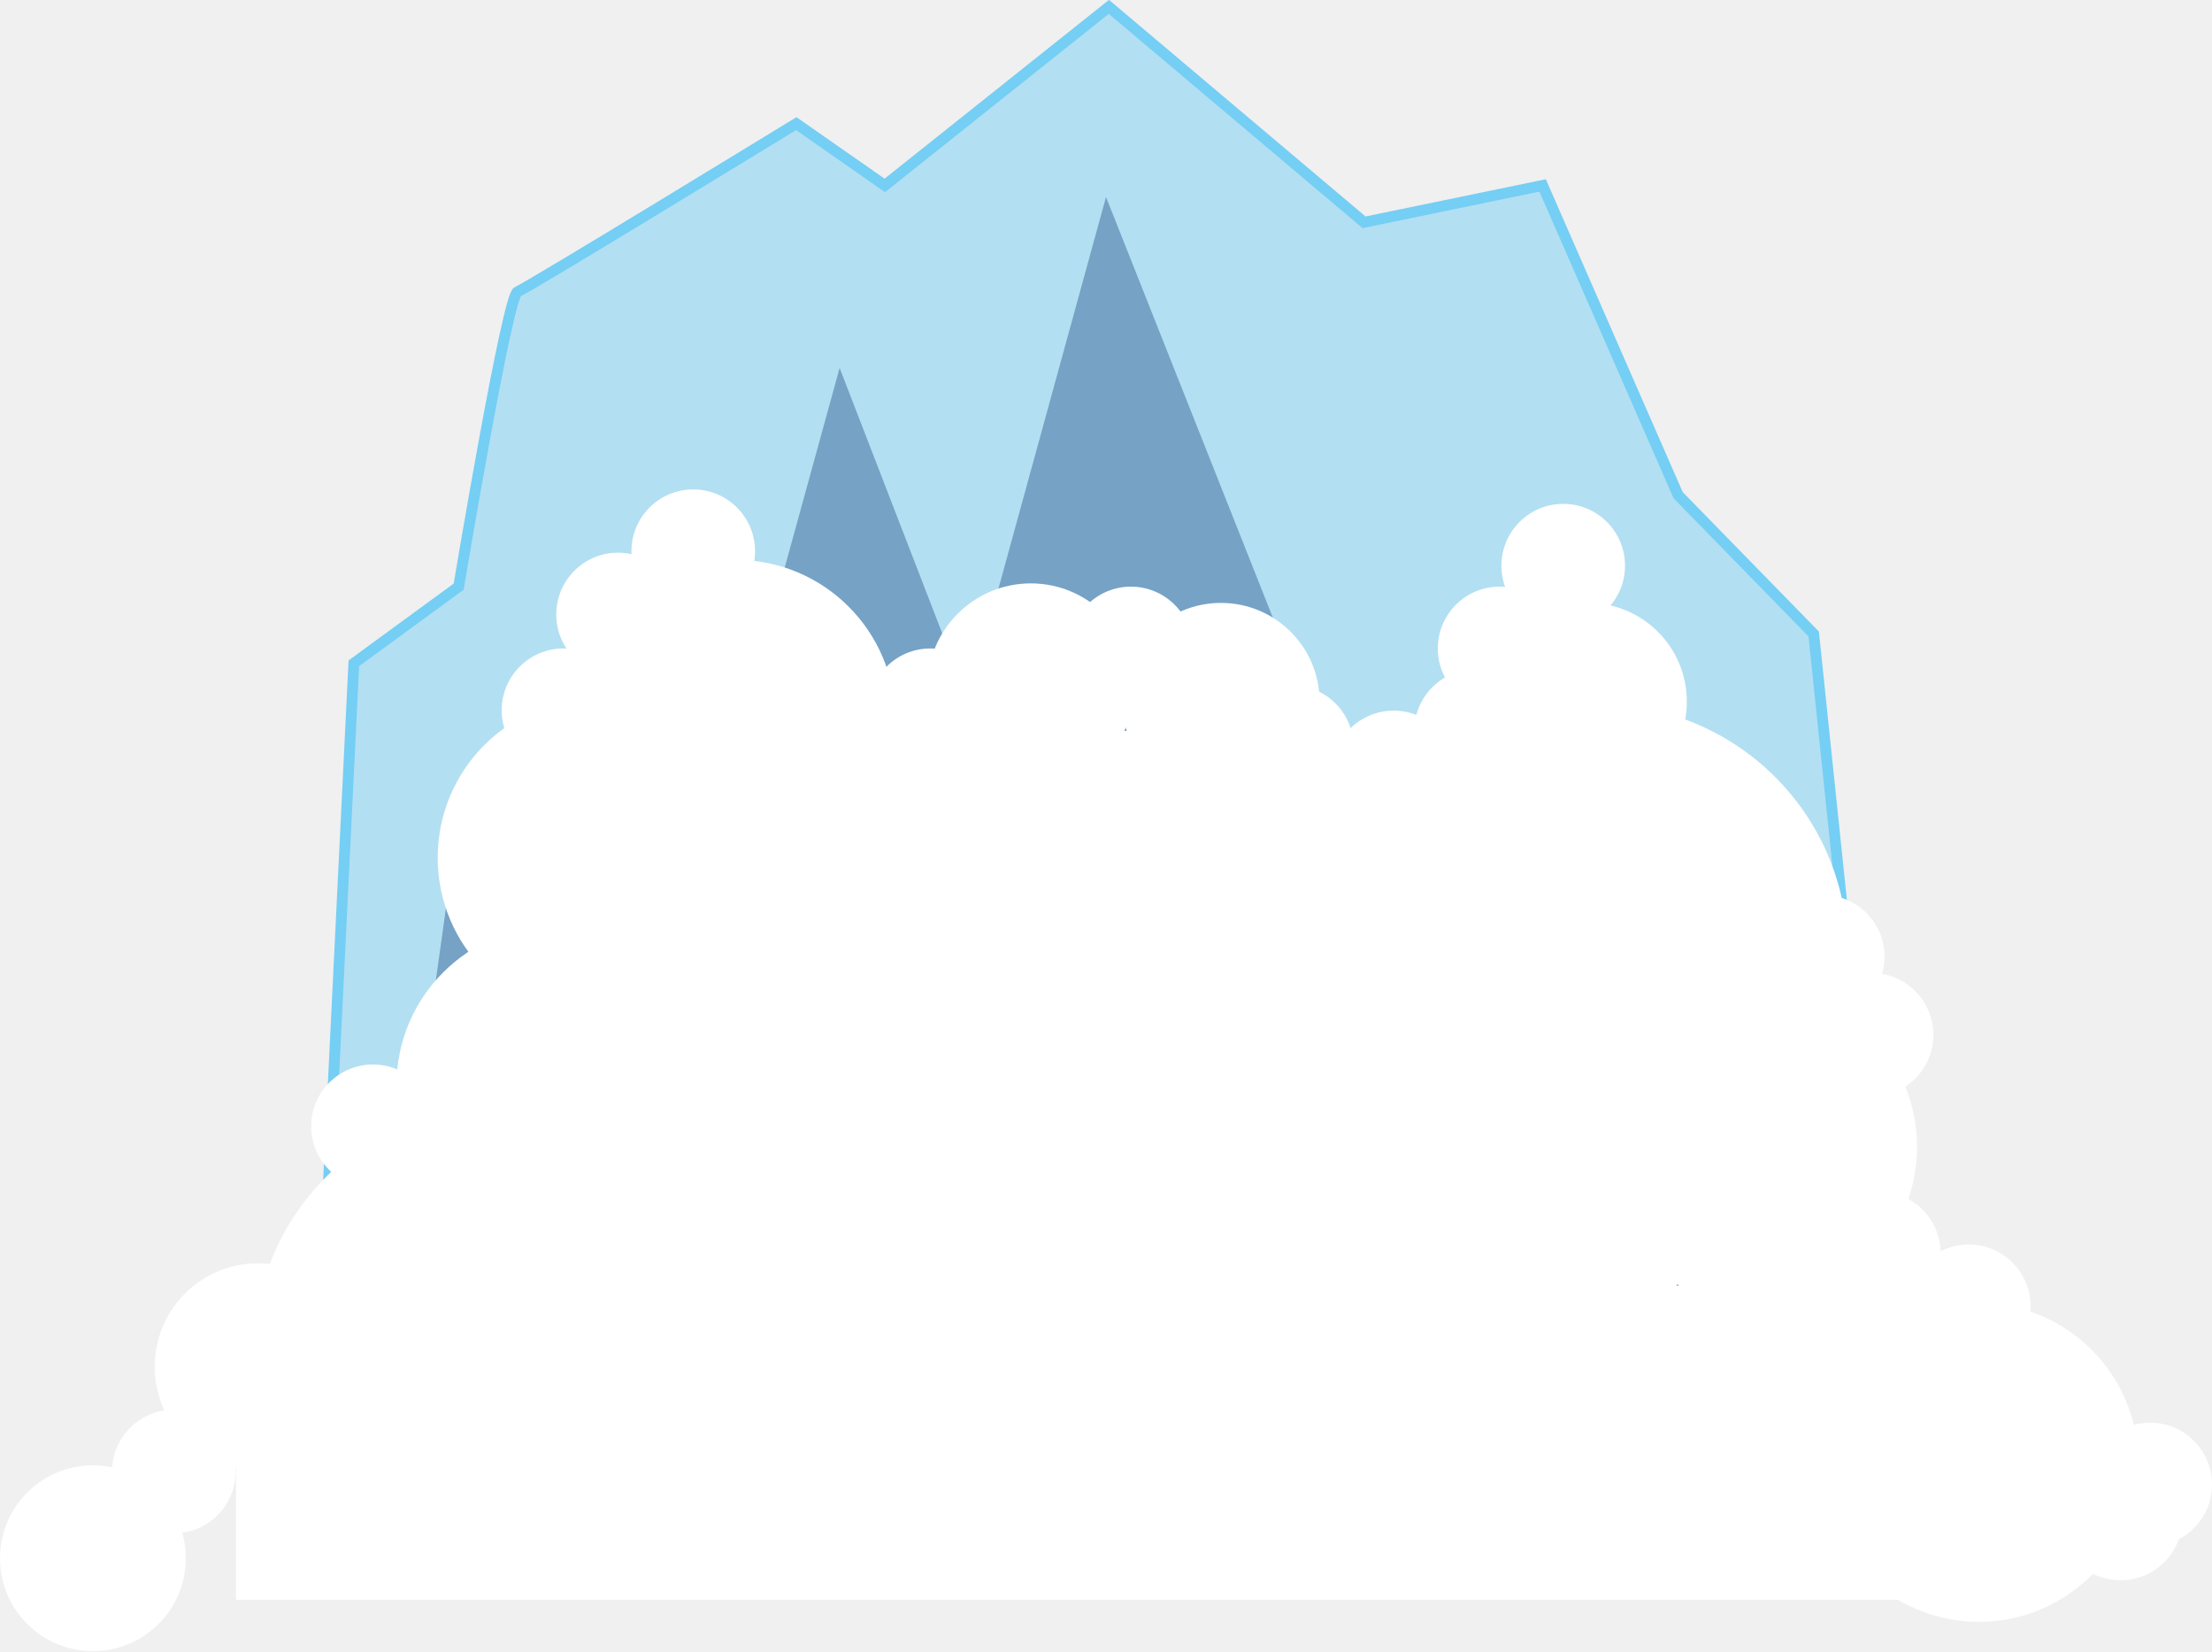
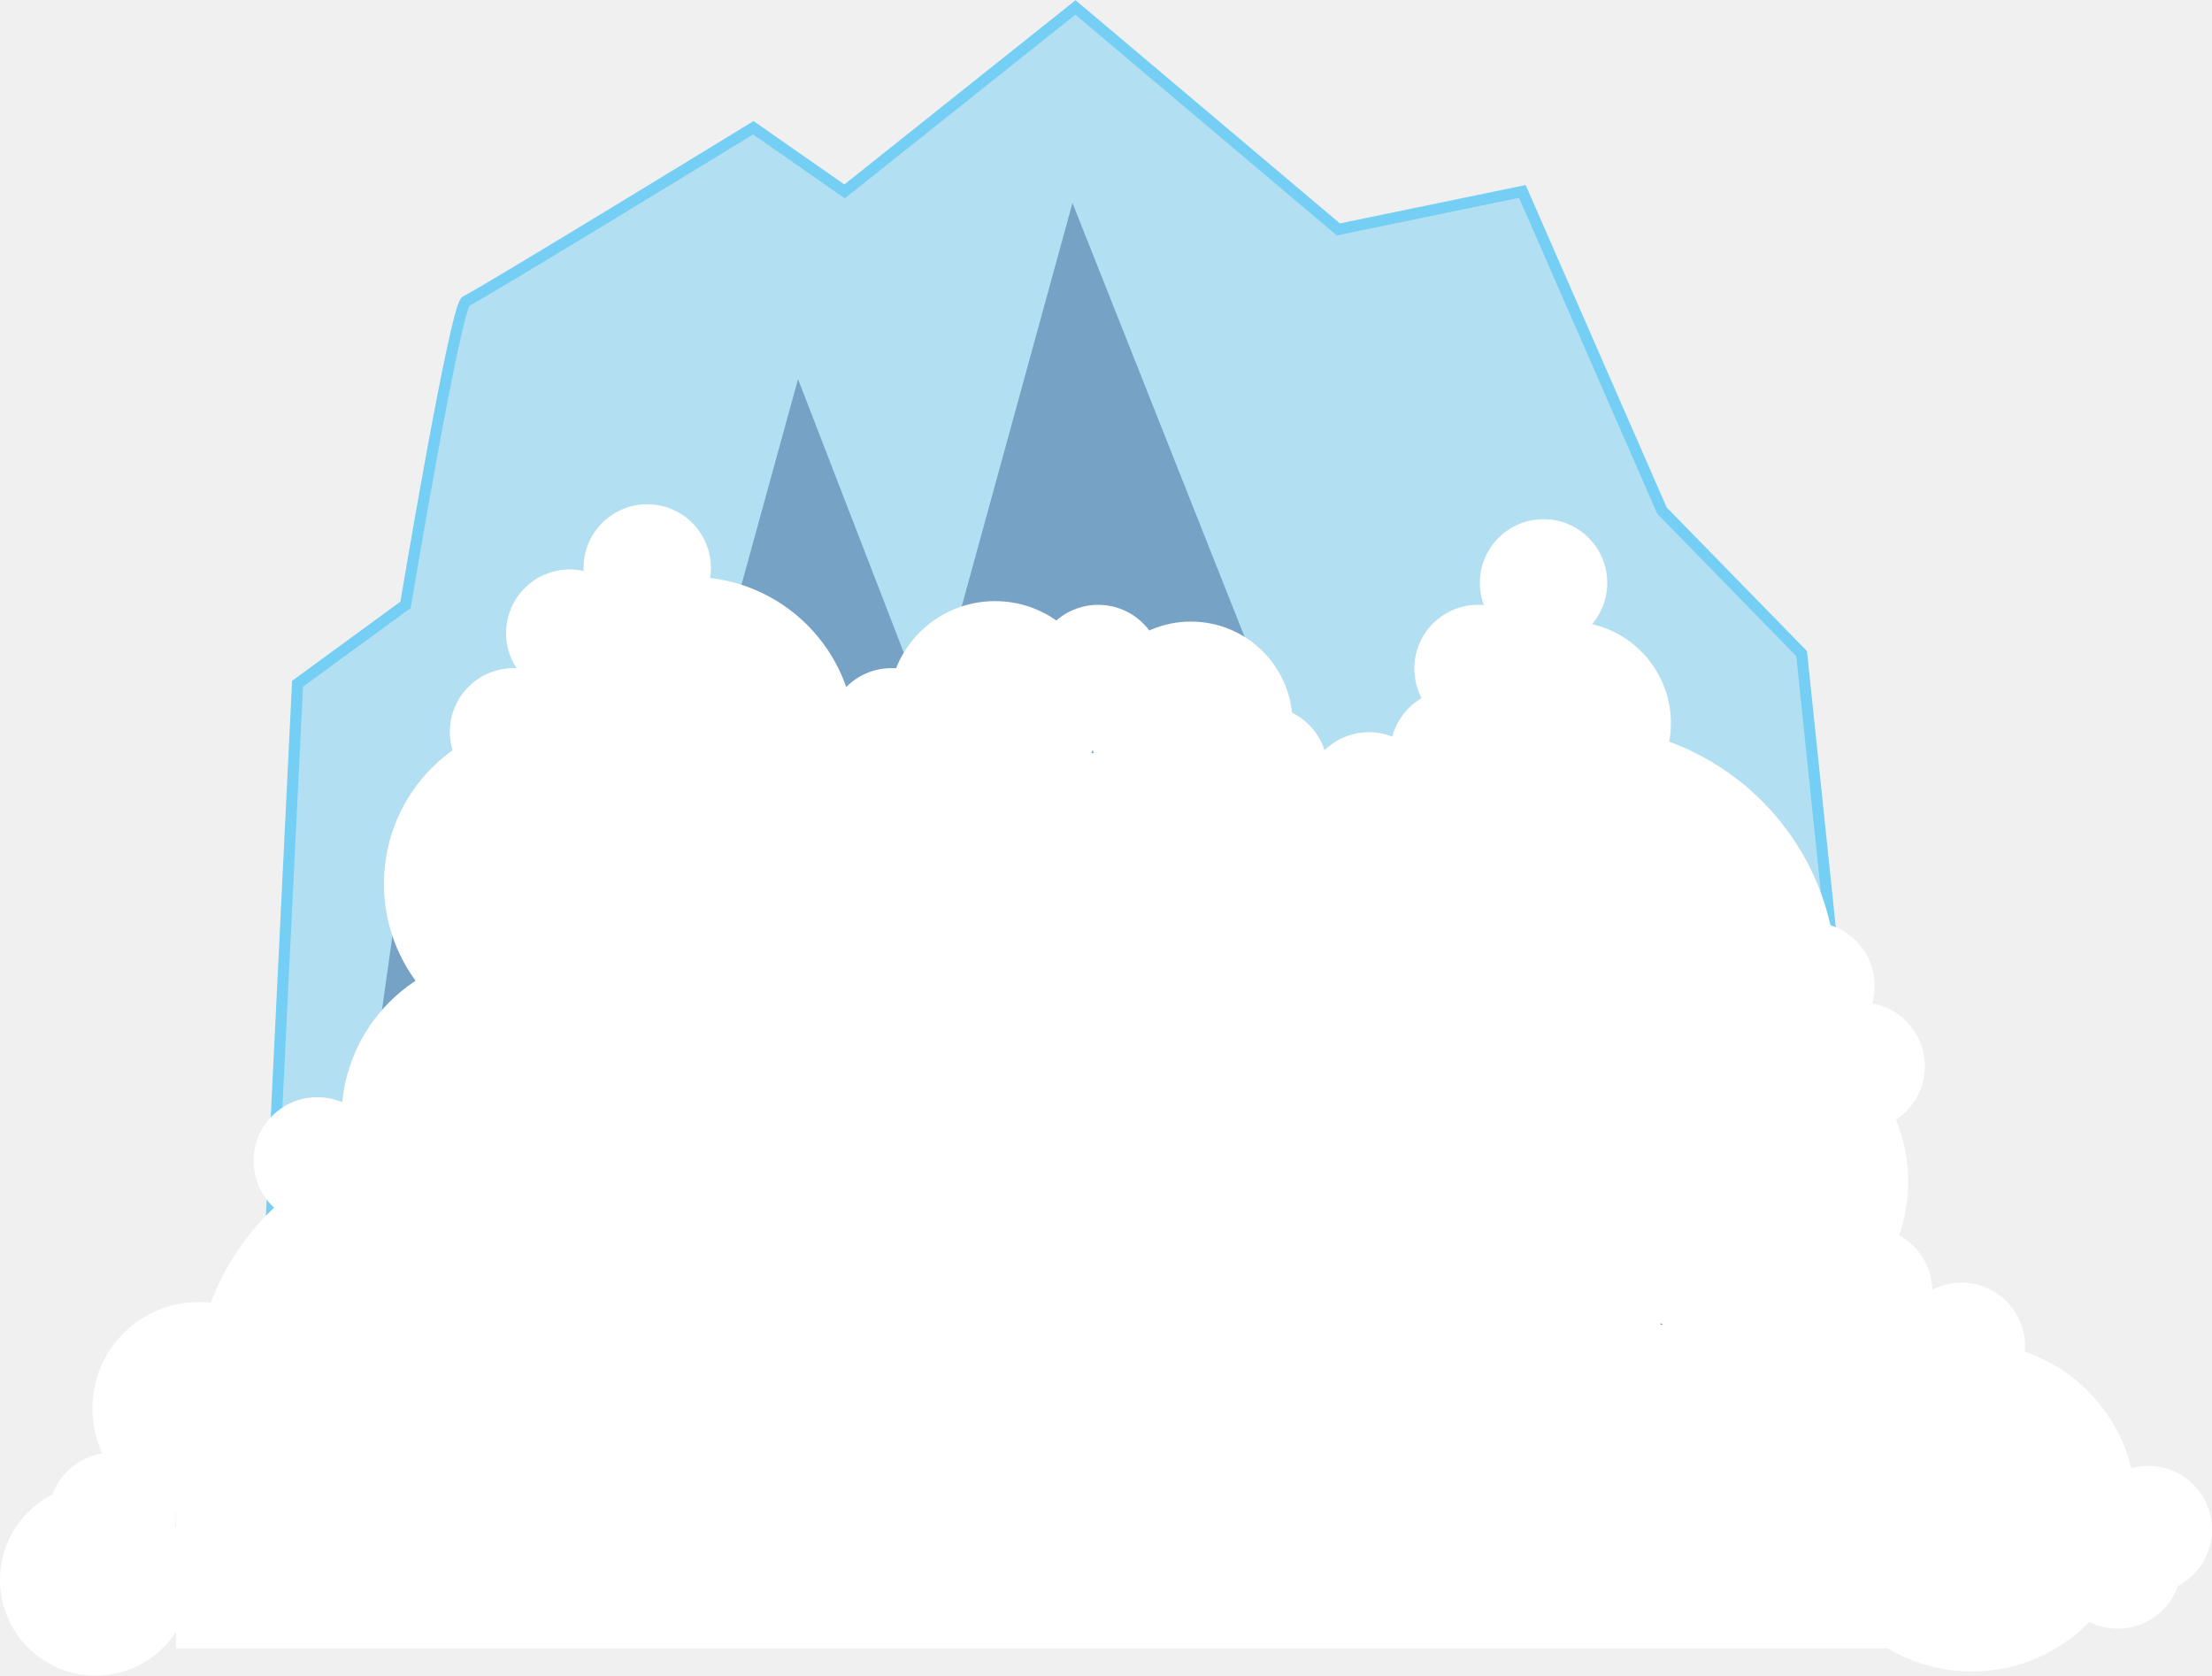
- <svg xmlns="http://www.w3.org/2000/svg" version="1.1" id="Layer_1" x="0px" y="0px" viewBox="0 313.8 612 456.9" enable-background="new 0 313.8 612 456.9" xml:space="preserve">
-   <path opacity="0.5" fill="#75CEF4" enable-background="new    " d="M86.1,738.4l11.8-241.1l29-21.2c0,0,13.5-80.8,16.3-81.6  c2.4-0.8,77.1-46.5,77.1-46.5l24.5,17.1l62-49.4l70.6,59.6l49.4-10.2l37.5,85.7l37.5,38.4L528,740.4L86.1,738.4" />
-   <path fill="none" stroke="#75CEF4" stroke-width="3" stroke-miterlimit="10" d="M86.1,738.4l11.8-241.1l29-21.2  c0,0,13.5-80.8,16.3-81.6c2.4-0.8,77.1-46.5,77.1-46.5l24.5,17.1l62-49.4l70.6,59.6l49.4-10.2l37.5,85.7l37.5,38.4L528,740.4  L86.1,738.4L86.1,738.4z" />
-   <path opacity="0.36" fill="#0A3575" enable-background="new    " d="M99.6,734.7l29-206.9l48.6,88.1l55.1-200.3l35.5,91.8L306,368.3  l62,156.3l49.4,19.6l22,106.1l31.4-119.5l49.4,206.9l-421.5,1.6" />
+ <svg xmlns="http://www.w3.org/2000/svg" version="1.1" id="Layer_1" x="0px" y="0px" viewBox="18 481.3 594 449.8" enable-background="new 18 481.3 594 449.8" xml:space="preserve">
+   <path opacity="0.5" fill="#75CEF4" enable-background="new    " d="M86.1,906l11.8-241.1l29-21.2c0,0,13.5-80.8,16.3-81.6  c2.4-0.8,77.1-46.5,77.1-46.5l24.5,17.1l62-49.4l70.6,59.6l49.4-10.2l37.5,85.7l37.5,38.4L528,908L86.1,906" />
+   <path fill="none" stroke="#75CEF4" stroke-width="3" stroke-miterlimit="10" d="M86.1,906l11.8-241.1l29-21.2  c0,0,13.5-80.8,16.3-81.6c2.4-0.8,77.1-46.5,77.1-46.5l24.5,17.1l62-49.4l70.6,59.6l49.4-10.2l37.5,85.7l37.5,38.4L528,908L86.1,906  L86.1,906z" />
+   <path opacity="0.36" fill="#0A3575" enable-background="new    " d="M99.6,902.2l29-206.9l48.6,88.1l55.1-200.3l35.5,91.8L306,535.8  l62,156.3l49.4,19.6l22,106.1l31.4-119.5l49.4,206.9l-421.5,1.6" />
  <g>
-     <circle fill="#FFFFFF" cx="153.8" cy="614" r="44.1" />
-     <circle fill="#FFFFFF" cx="165.2" cy="551.1" r="44.1" />
-     <circle fill="#FFFFFF" cx="203.6" cy="512.8" r="44.1" />
-     <circle fill="#FFFFFF" cx="138.7" cy="687.8" r="68.5" />
-     <circle fill="#FFFFFF" cx="25.7" cy="744.9" r="25.7" />
-     <circle fill="#FFFFFF" cx="71.4" cy="691.9" r="28.6" />
-     <circle fill="#FFFFFF" cx="48.1" cy="720.9" r="17.1" />
-     <circle fill="#FFFFFF" cx="103.2" cy="625.4" r="17.1" />
-     <circle fill="#FFFFFF" cx="155.9" cy="510.3" r="17.1" />
-     <circle fill="#FFFFFF" cx="171" cy="483.8" r="17.1" />
-     <circle fill="#FFFFFF" cx="191.8" cy="466.3" r="17.1" />
-     <circle fill="#FFFFFF" cx="337.8" cy="507.9" r="27.3" />
-     <circle fill="#FFFFFF" cx="312.9" cy="493.2" r="17.1" />
-     <circle fill="#FFFFFF" cx="486.3" cy="631.1" r="44.1" />
-     <circle fill="#FFFFFF" cx="547.5" cy="718.4" r="44.1" />
-     <circle fill="#FFFFFF" cx="257.4" cy="510.3" r="17.1" />
-     <circle fill="#FFFFFF" cx="285.2" cy="503.8" r="28.6" />
-     <circle fill="#FFFFFF" cx="385.6" cy="527.5" r="17.1" />
-     <circle fill="#FFFFFF" cx="408.4" cy="516" r="17.1" />
-     <circle fill="#FFFFFF" cx="439.4" cy="507.9" r="27.3" />
-     <circle fill="#FFFFFF" cx="357.4" cy="520.5" r="17.1" />
-     <circle fill="#FFFFFF" cx="517.8" cy="600.1" r="17.1" />
-     <circle fill="#FFFFFF" cx="519.8" cy="660.5" r="17.1" />
-     <circle fill="#FFFFFF" cx="544.7" cy="675.2" r="17.1" />
-     <circle fill="#FFFFFF" cx="586.7" cy="733.9" r="17.1" />
-     <circle fill="#FFFFFF" cx="594.9" cy="724.5" r="17.1" />
-     <circle fill="#FFFFFF" cx="504.3" cy="578.5" r="17.1" />
-     <circle fill="#FFFFFF" cx="432.5" cy="470.3" r="17.1" />
-     <circle fill="#FFFFFF" cx="414.9" cy="493.2" r="17.1" />
+     <circle fill="#FFFFFF" cx="153.8" cy="781.5" r="44.1" />
+     <circle fill="#FFFFFF" cx="165.2" cy="718.6" r="44.1" />
+     <circle fill="#FFFFFF" cx="203.6" cy="680.3" r="44.1" />
+     <circle fill="#FFFFFF" cx="138.7" cy="855.3" r="68.5" />
+     <circle fill="#FFFFFF" cx="43.7" cy="905.5" r="25.7" />
+     <circle fill="#FFFFFF" cx="71.4" cy="859.5" r="28.6" />
+     <circle fill="#FFFFFF" cx="48.1" cy="888.5" r="17.1" />
+     <circle fill="#FFFFFF" cx="103.2" cy="793" r="17.1" />
+     <circle fill="#FFFFFF" cx="155.9" cy="677.8" r="17.1" />
+     <circle fill="#FFFFFF" cx="171" cy="651.3" r="17.1" />
+     <circle fill="#FFFFFF" cx="191.8" cy="633.8" r="17.1" />
+     <circle fill="#FFFFFF" cx="337.8" cy="675.5" r="27.3" />
+     <circle fill="#FFFFFF" cx="312.9" cy="660.8" r="17.1" />
+     <circle fill="#FFFFFF" cx="486.3" cy="798.6" r="44.1" />
+     <circle fill="#FFFFFF" cx="547.5" cy="886" r="44.1" />
+     <circle fill="#FFFFFF" cx="257.4" cy="677.8" r="17.1" />
+     <circle fill="#FFFFFF" cx="285.2" cy="671.3" r="28.6" />
+     <circle fill="#FFFFFF" cx="385.6" cy="695" r="17.1" />
+     <circle fill="#FFFFFF" cx="408.4" cy="683.5" r="17.1" />
+     <circle fill="#FFFFFF" cx="439.4" cy="675.5" r="27.3" />
+     <circle fill="#FFFFFF" cx="357.4" cy="688" r="17.1" />
+     <circle fill="#FFFFFF" cx="517.8" cy="767.6" r="17.1" />
+     <circle fill="#FFFFFF" cx="519.8" cy="828" r="17.1" />
+     <circle fill="#FFFFFF" cx="544.7" cy="842.8" r="17.1" />
+     <circle fill="#FFFFFF" cx="586.7" cy="901.5" r="17.1" />
+     <circle fill="#FFFFFF" cx="594.9" cy="892" r="17.1" />
+     <circle fill="#FFFFFF" cx="504.3" cy="746" r="17.1" />
+     <circle fill="#FFFFFF" cx="432.5" cy="637.8" r="17.1" />
+     <circle fill="#FFFFFF" cx="414.9" cy="660.8" r="17.1" />
  </g>
-   <circle fill="#FFFFFF" cx="442.7" cy="577.2" r="68.5" />
-   <rect x="65.3" y="669.5" fill="#FFFFFF" width="469.6" height="86.9" />
-   <rect x="174.6" y="516" fill="#FFFFFF" width="289.3" height="159.1" />
+   <circle fill="#FFFFFF" cx="442.7" cy="744.8" r="68.5" />
+   <rect x="65.3" y="837" fill="#FFFFFF" width="469.6" height="86.9" />
+   <rect x="174.6" y="683.5" fill="#FFFFFF" width="289.3" height="159.1" />
</svg>
